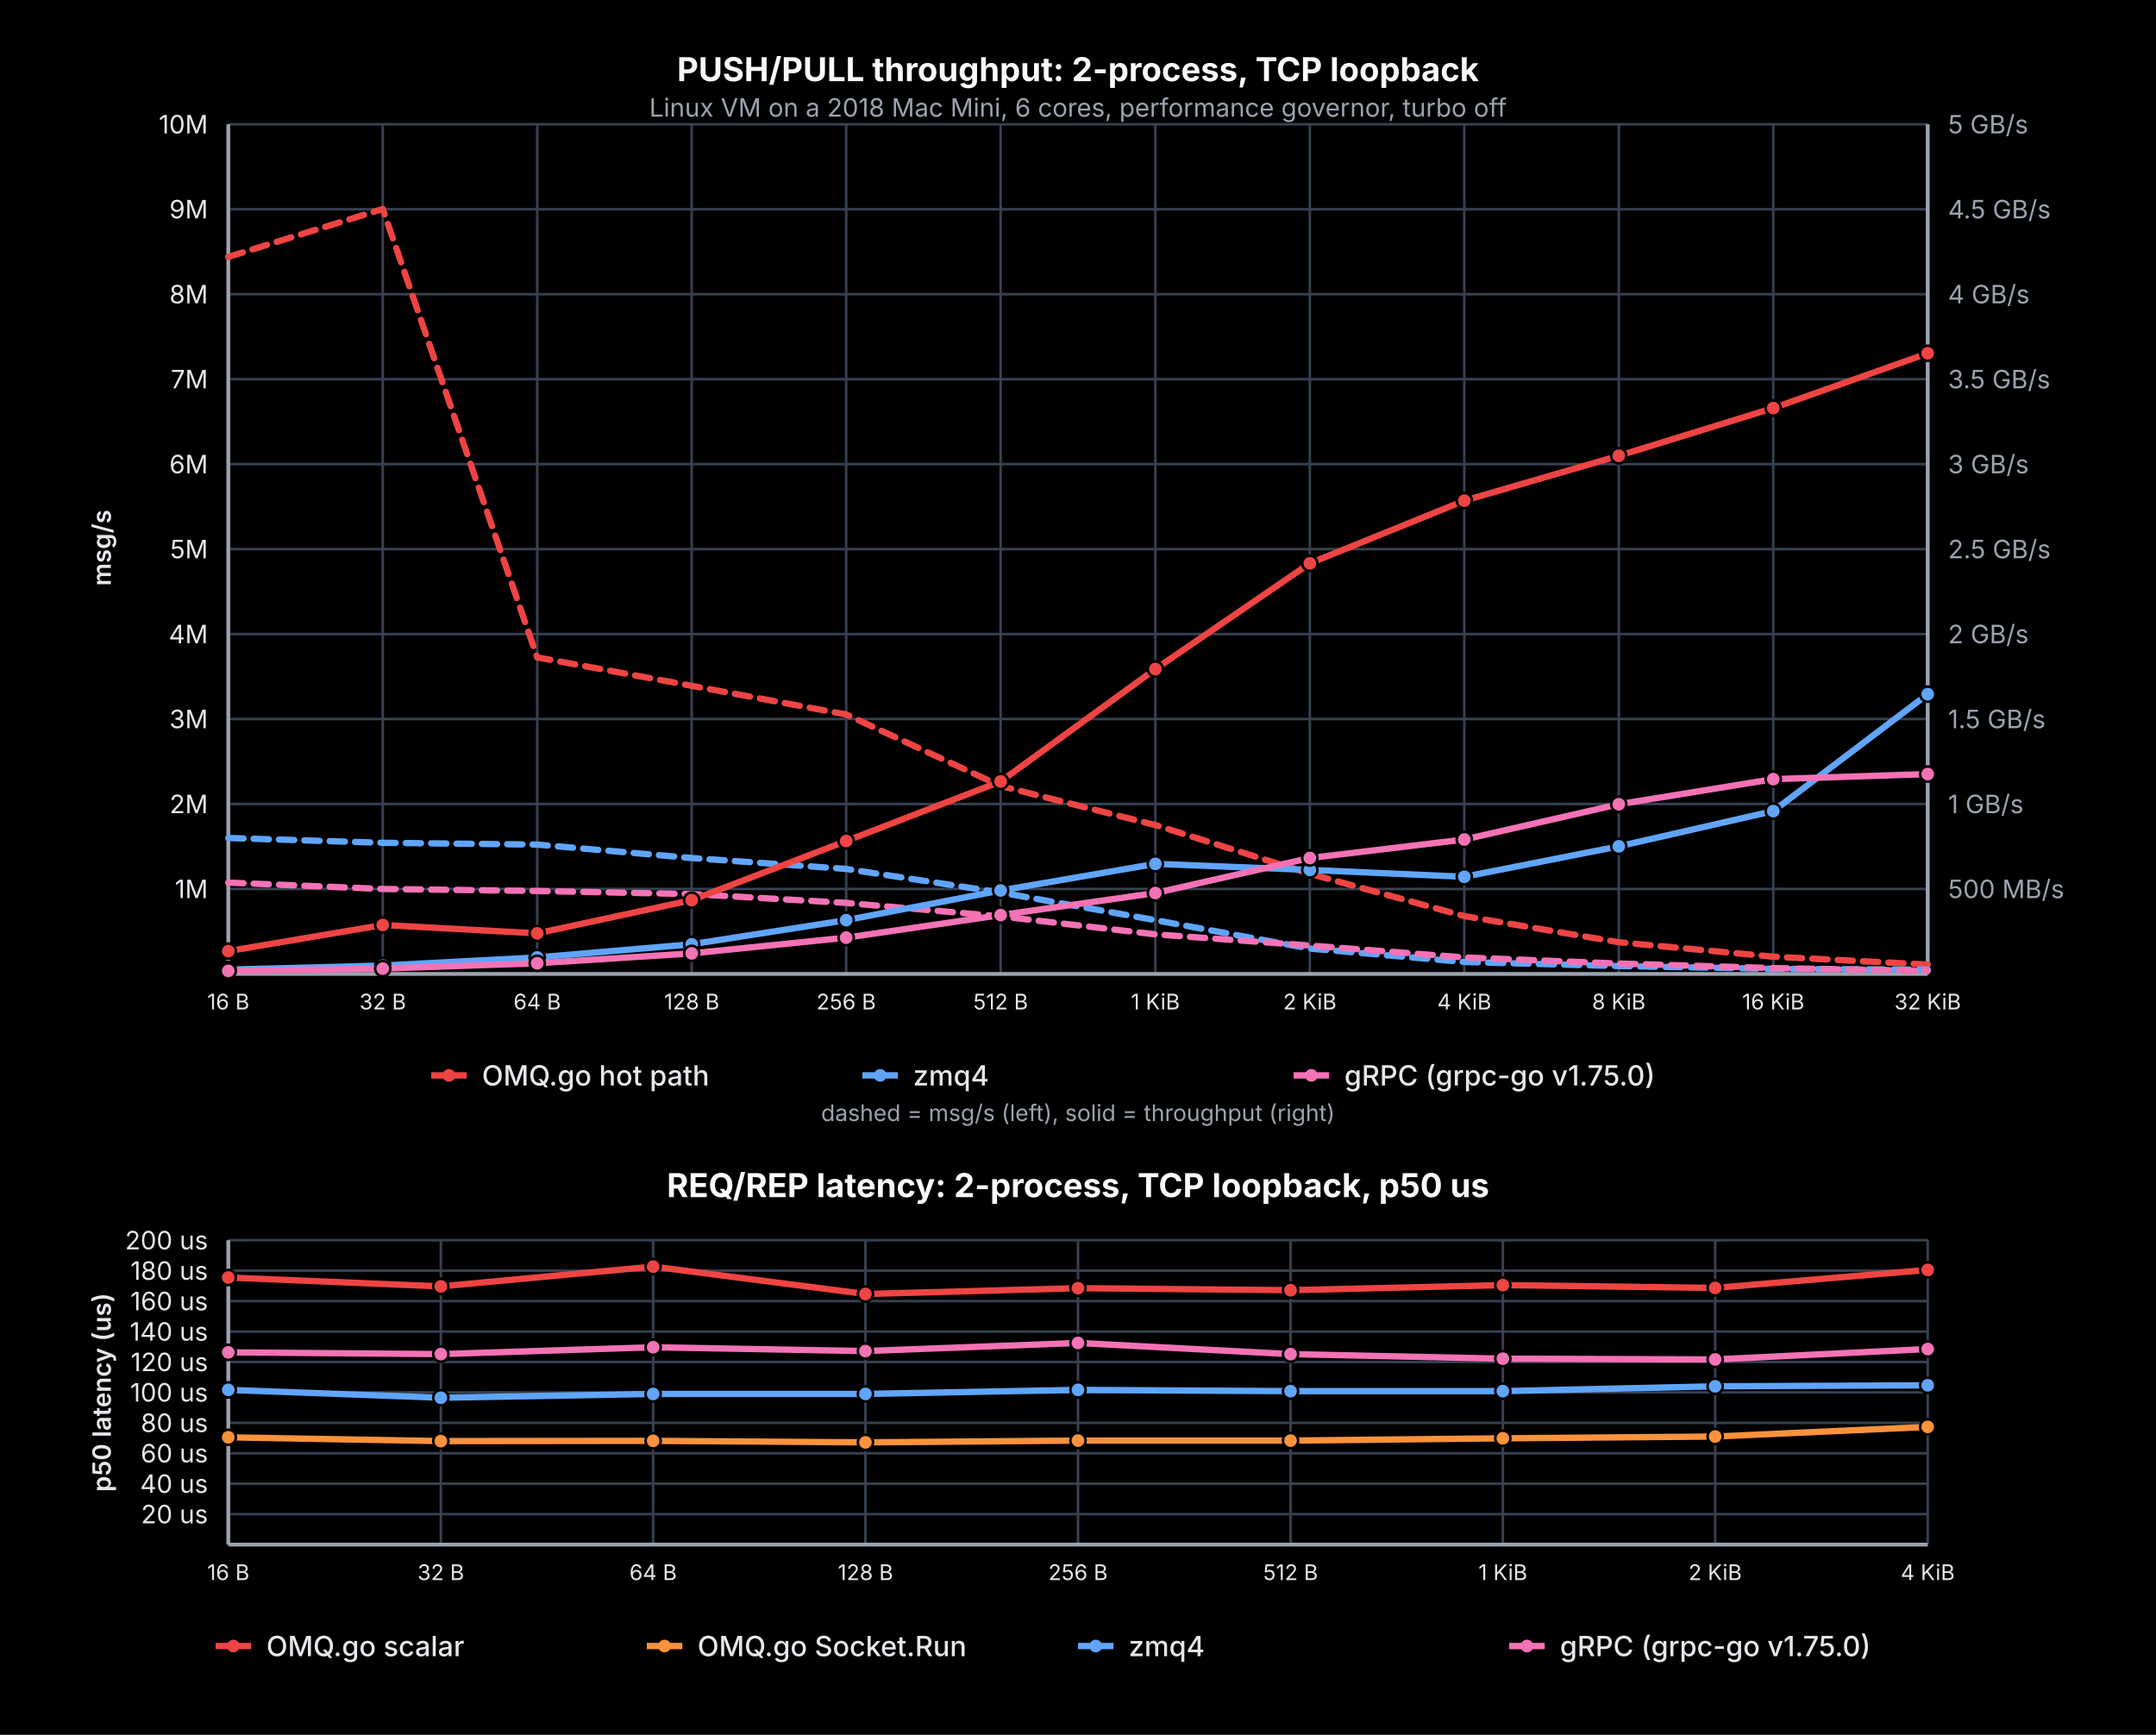
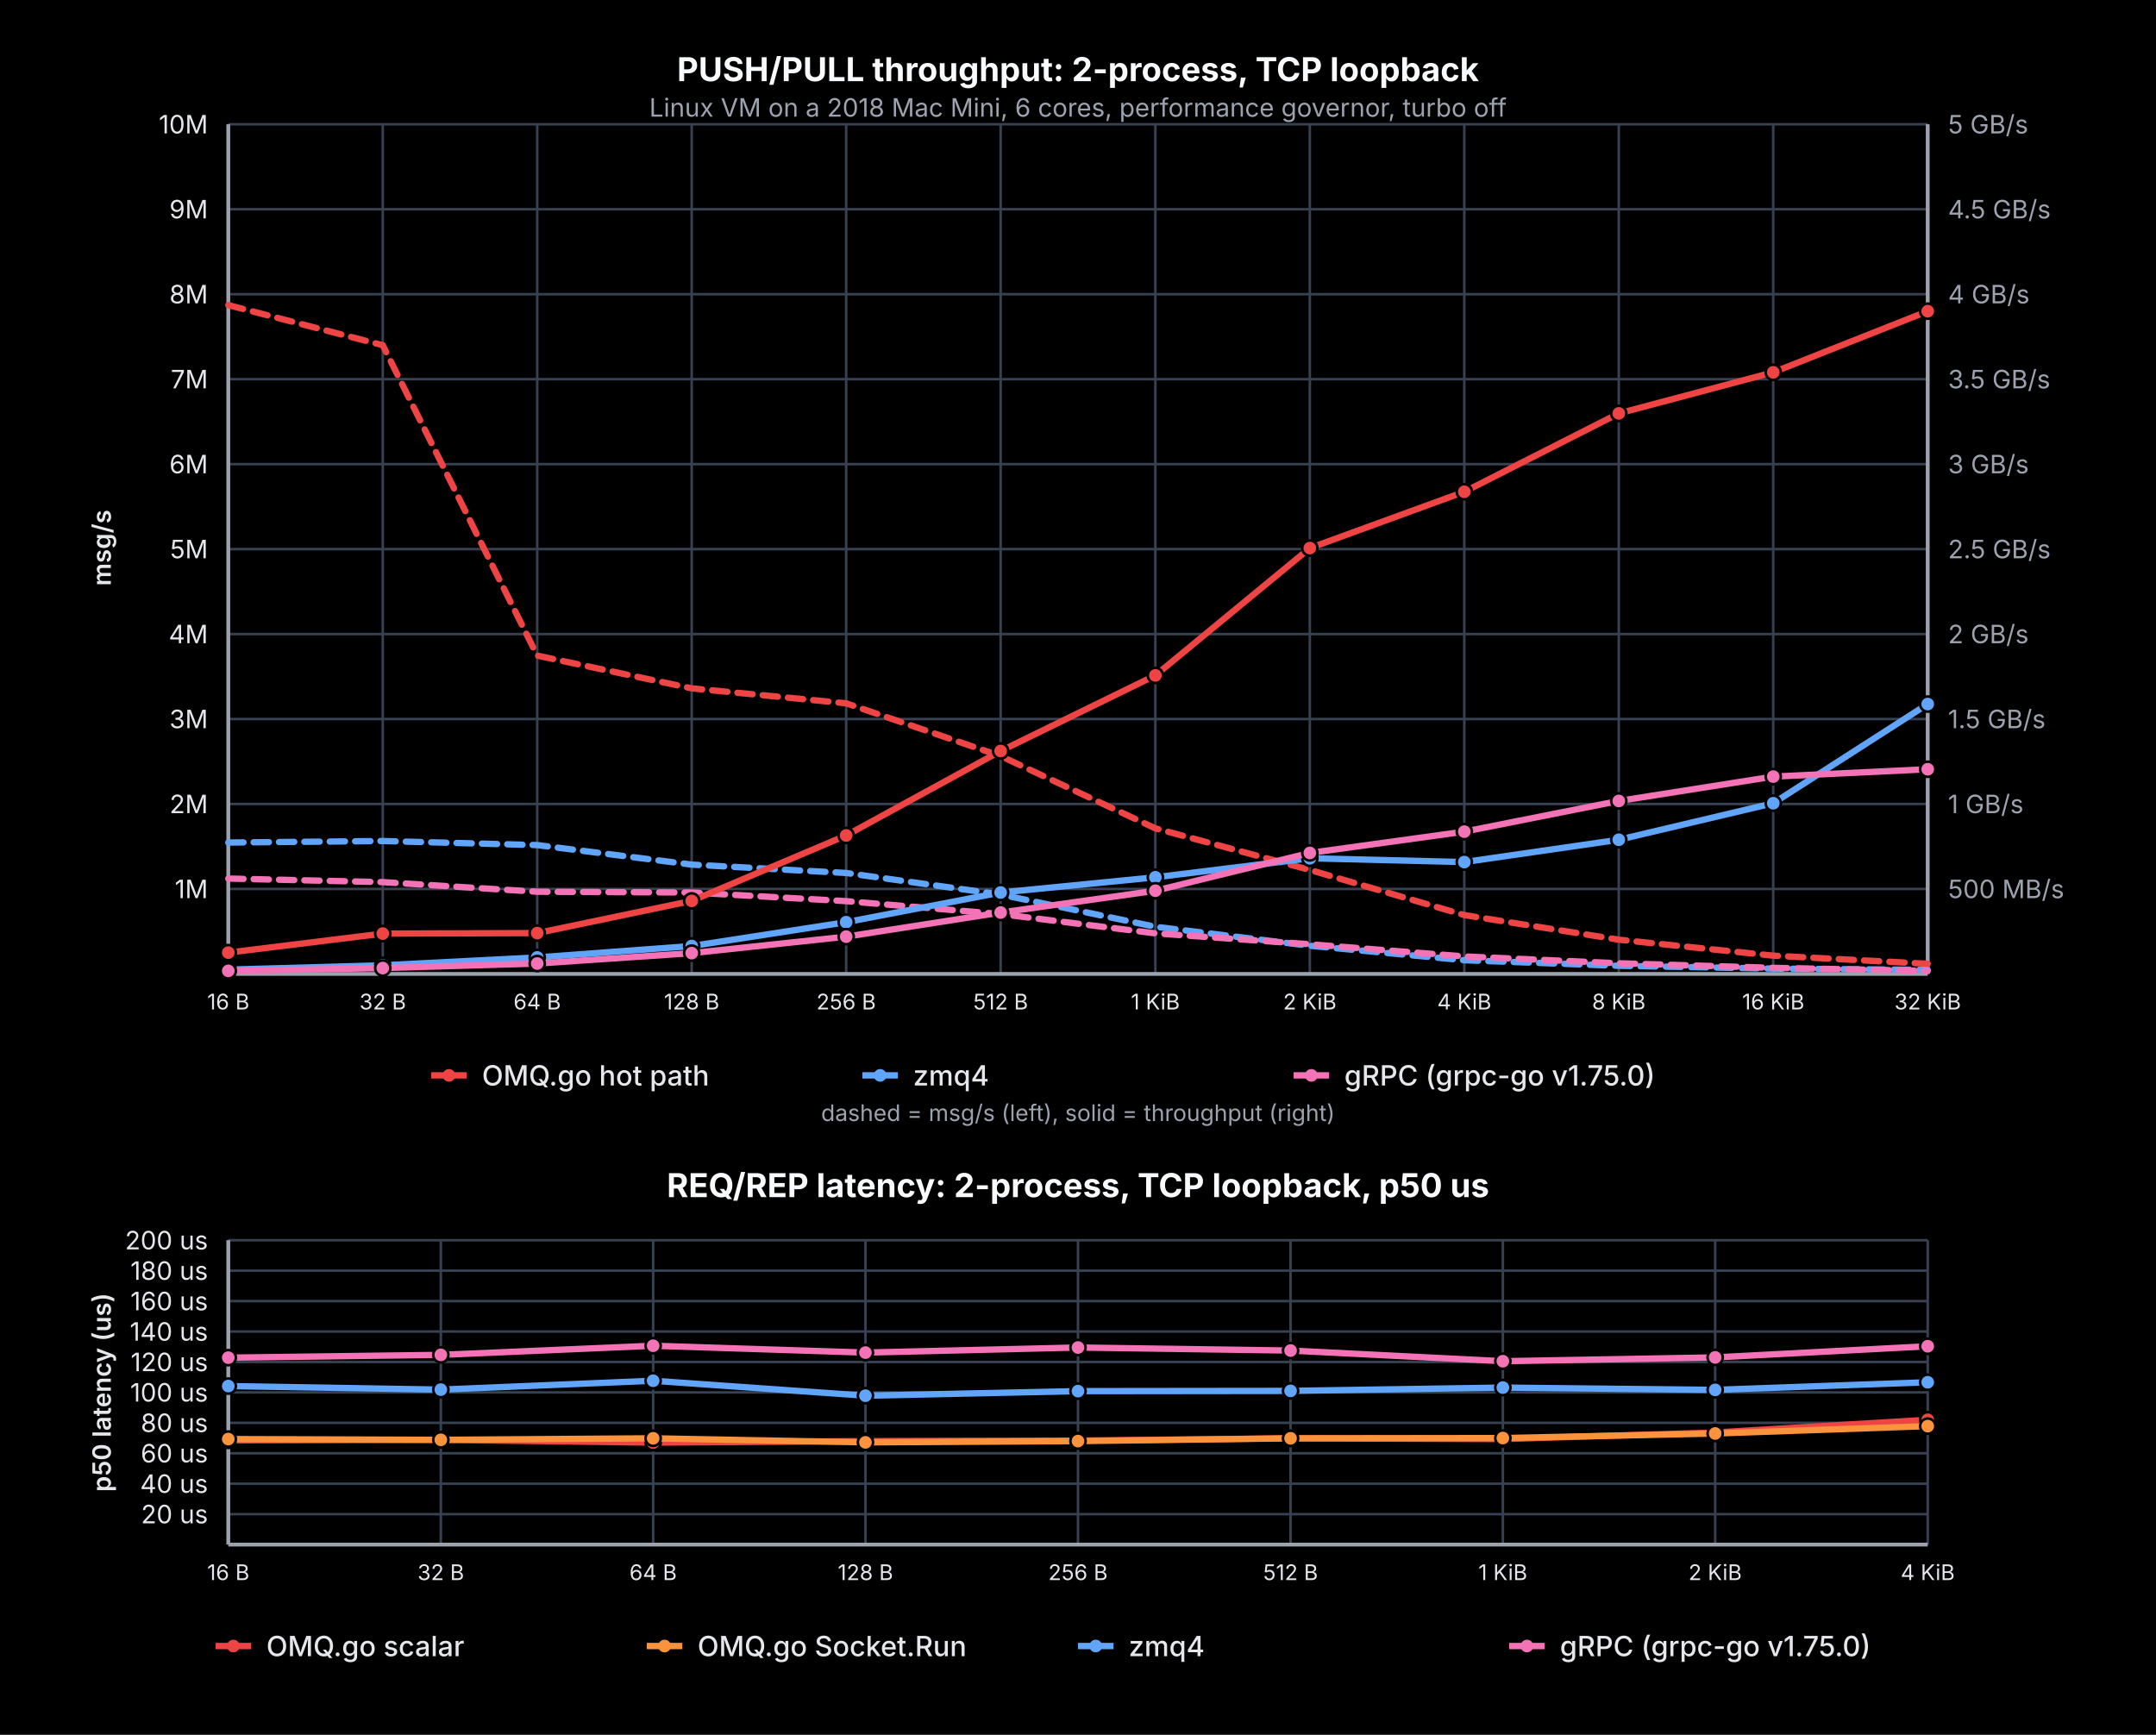
<svg xmlns="http://www.w3.org/2000/svg" viewBox="0 0 850 684" font-family="system-ui, -apple-system, sans-serif">
  <rect width="850" height="684" fill="#000000" />
  <text x="425.0" y="32" text-anchor="middle" fill="#f9fafb" font-size="13" font-weight="700">PUSH/PULL throughput: 2-process, TCP loopback</text>
  <text x="425.0" y="46" text-anchor="middle" fill="#9ca3af" font-size="10">Linux VM on a 2018 Mac Mini, 6 cores, performance governor, turbo off</text>
  <line x1="90" y1="350.5" x2="760" y2="350.5" stroke="#374151" stroke-width="1" />
  <text x="82" y="350.5" text-anchor="end" dominant-baseline="middle" fill="#e5e7eb" font-size="10">1M</text>
  <text x="768" y="350.5" text-anchor="start" dominant-baseline="middle" fill="#9ca3af" font-size="10">500 MB/s</text>
  <line x1="90" y1="317.0" x2="760" y2="317.0" stroke="#374151" stroke-width="1" />
  <text x="82" y="317.0" text-anchor="end" dominant-baseline="middle" fill="#e5e7eb" font-size="10">2M</text>
  <text x="768" y="317.0" text-anchor="start" dominant-baseline="middle" fill="#9ca3af" font-size="10">1 GB/s</text>
  <line x1="90" y1="283.5" x2="760" y2="283.5" stroke="#374151" stroke-width="1" />
  <text x="82" y="283.5" text-anchor="end" dominant-baseline="middle" fill="#e5e7eb" font-size="10">3M</text>
  <text x="768" y="283.5" text-anchor="start" dominant-baseline="middle" fill="#9ca3af" font-size="10">1.5 GB/s</text>
  <line x1="90" y1="250.0" x2="760" y2="250.0" stroke="#374151" stroke-width="1" />
  <text x="82" y="250.0" text-anchor="end" dominant-baseline="middle" fill="#e5e7eb" font-size="10">4M</text>
  <text x="768" y="250.0" text-anchor="start" dominant-baseline="middle" fill="#9ca3af" font-size="10">2 GB/s</text>
  <line x1="90" y1="216.5" x2="760" y2="216.5" stroke="#374151" stroke-width="1" />
  <text x="82" y="216.5" text-anchor="end" dominant-baseline="middle" fill="#e5e7eb" font-size="10">5M</text>
  <text x="768" y="216.5" text-anchor="start" dominant-baseline="middle" fill="#9ca3af" font-size="10">2.5 GB/s</text>
  <line x1="90" y1="183.0" x2="760" y2="183.0" stroke="#374151" stroke-width="1" />
  <text x="82" y="183.0" text-anchor="end" dominant-baseline="middle" fill="#e5e7eb" font-size="10">6M</text>
  <text x="768" y="183.0" text-anchor="start" dominant-baseline="middle" fill="#9ca3af" font-size="10">3 GB/s</text>
  <line x1="90" y1="149.5" x2="760" y2="149.5" stroke="#374151" stroke-width="1" />
  <text x="82" y="149.5" text-anchor="end" dominant-baseline="middle" fill="#e5e7eb" font-size="10">7M</text>
  <text x="768" y="149.5" text-anchor="start" dominant-baseline="middle" fill="#9ca3af" font-size="10">3.5 GB/s</text>
  <line x1="90" y1="116.0" x2="760" y2="116.0" stroke="#374151" stroke-width="1" />
  <text x="82" y="116.0" text-anchor="end" dominant-baseline="middle" fill="#e5e7eb" font-size="10">8M</text>
  <text x="768" y="116.0" text-anchor="start" dominant-baseline="middle" fill="#9ca3af" font-size="10">4 GB/s</text>
  <line x1="90" y1="82.5" x2="760" y2="82.5" stroke="#374151" stroke-width="1" />
  <text x="82" y="82.5" text-anchor="end" dominant-baseline="middle" fill="#e5e7eb" font-size="10">9M</text>
  <text x="768" y="82.5" text-anchor="start" dominant-baseline="middle" fill="#9ca3af" font-size="10">4.5 GB/s</text>
  <line x1="90" y1="49.0" x2="760" y2="49.0" stroke="#374151" stroke-width="1" />
  <text x="82" y="49.0" text-anchor="end" dominant-baseline="middle" fill="#e5e7eb" font-size="10">10M</text>
  <text x="768" y="49.0" text-anchor="start" dominant-baseline="middle" fill="#9ca3af" font-size="10">5 GB/s</text>
  <line x1="90.0" y1="49" x2="90.0" y2="384" stroke="#374151" stroke-width="1" />
  <line x1="150.9" y1="49" x2="150.9" y2="384" stroke="#374151" stroke-width="1" />
  <line x1="211.8" y1="49" x2="211.8" y2="384" stroke="#374151" stroke-width="1" />
  <line x1="272.7" y1="49" x2="272.7" y2="384" stroke="#374151" stroke-width="1" />
  <line x1="333.6" y1="49" x2="333.6" y2="384" stroke="#374151" stroke-width="1" />
  <line x1="394.5" y1="49" x2="394.5" y2="384" stroke="#374151" stroke-width="1" />
  <line x1="455.5" y1="49" x2="455.5" y2="384" stroke="#374151" stroke-width="1" />
  <line x1="516.4" y1="49" x2="516.4" y2="384" stroke="#374151" stroke-width="1" />
  <line x1="577.3" y1="49" x2="577.3" y2="384" stroke="#374151" stroke-width="1" />
  <line x1="638.2" y1="49" x2="638.2" y2="384" stroke="#374151" stroke-width="1" />
  <line x1="699.1" y1="49" x2="699.1" y2="384" stroke="#374151" stroke-width="1" />
  <line x1="760.0" y1="49" x2="760.0" y2="384" stroke="#374151" stroke-width="1" />
  <line x1="90" y1="49" x2="90" y2="384" stroke="#9ca3af" stroke-width="1.5" />
  <line x1="760" y1="49" x2="760" y2="384" stroke="#9ca3af" stroke-width="1.5" />
  <line x1="90" y1="384" x2="760" y2="384" stroke="#9ca3af" stroke-width="1.5" />
  <text x="40" y="216" text-anchor="middle" dominant-baseline="middle" fill="#e5e7eb" font-size="10" font-weight="600" transform="rotate(-90,40,216)">msg/s</text>
-   <polyline points="90.0,101.3 150.9,82.4 211.8,259.2 272.7,270.4 333.6,281.7 394.5,309.9 455.5,325.3 516.4,344.5 577.3,361.2 638.2,371.5 699.1,377.2 760.0,380.3" fill="none" stroke="#ef4444" stroke-width="2.5" stroke-linecap="round" stroke-linejoin="round" stroke-dasharray="6,4" />
-   <polyline points="90.0,330.4 150.9,332.3 211.8,333.0 272.7,338.3 333.6,342.6 394.5,351.9 455.5,362.8 516.4,374.0 577.3,379.3 638.2,380.9 699.1,382.0 760.0,382.3" fill="none" stroke="#60a5fa" stroke-width="2.5" stroke-linecap="round" stroke-linejoin="round" stroke-dasharray="6,4" />
-   <polyline points="90.0,348.0 150.9,350.5 211.8,351.3 272.7,352.5 333.6,356.0 394.5,361.3 455.5,368.4 516.4,372.8 577.3,377.5 638.2,379.9 699.1,381.7 760.0,382.8" fill="none" stroke="#f472b6" stroke-width="2.5" stroke-linecap="round" stroke-linejoin="round" stroke-dasharray="6,4" />
-   <polyline points="90.0,375.0 150.9,364.7 211.8,368.0 272.7,354.9 333.6,331.6 394.5,308.1 455.5,263.8 516.4,222.1 577.3,197.4 638.2,179.7 699.1,160.9 760.0,139.3" fill="none" stroke="#ef4444" stroke-width="2.5" stroke-linecap="round" stroke-linejoin="round" />
-   <circle cx="90.0" cy="375.0" r="3" fill="#ef4444" stroke="#000000" stroke-width="1" />
-   <circle cx="150.9" cy="364.7" r="3" fill="#ef4444" stroke="#000000" stroke-width="1" />
-   <circle cx="211.8" cy="368.0" r="3" fill="#ef4444" stroke="#000000" stroke-width="1" />
-   <circle cx="272.7" cy="354.9" r="3" fill="#ef4444" stroke="#000000" stroke-width="1" />
-   <circle cx="333.6" cy="331.6" r="3" fill="#ef4444" stroke="#000000" stroke-width="1" />
-   <circle cx="394.5" cy="308.1" r="3" fill="#ef4444" stroke="#000000" stroke-width="1" />
-   <circle cx="455.5" cy="263.8" r="3" fill="#ef4444" stroke="#000000" stroke-width="1" />
-   <circle cx="516.4" cy="222.1" r="3" fill="#ef4444" stroke="#000000" stroke-width="1" />
-   <circle cx="577.3" cy="197.4" r="3" fill="#ef4444" stroke="#000000" stroke-width="1" />
-   <circle cx="638.2" cy="179.7" r="3" fill="#ef4444" stroke="#000000" stroke-width="1" />
-   <circle cx="699.1" cy="160.9" r="3" fill="#ef4444" stroke="#000000" stroke-width="1" />
-   <circle cx="760.0" cy="139.3" r="3" fill="#ef4444" stroke="#000000" stroke-width="1" />
-   <polyline points="90.0,382.3 150.9,380.7 211.8,377.5 272.7,372.3 333.6,362.8 394.5,351.1 455.5,340.6 516.4,343.0 577.3,345.7 638.2,333.7 699.1,319.8 760.0,273.7" fill="none" stroke="#60a5fa" stroke-width="2.5" stroke-linecap="round" stroke-linejoin="round" />
+   <polyline points="90.0,120.3 150.9,136.1 211.8,258.5 272.7,271.4 333.6,277.3 394.5,298.1 455.5,326.6 516.4,343.0 577.3,360.8 638.2,370.5 699.1,376.8 760.0,380.0" fill="none" stroke="#ef4444" stroke-width="2.5" stroke-linecap="round" stroke-linejoin="round" stroke-dasharray="6,4" />
+   <polyline points="90.0,332.2 150.9,331.6 211.8,333.2 272.7,340.9 333.6,344.2 394.5,352.7 455.5,365.4 516.4,372.9 577.3,378.6 638.2,380.8 699.1,381.9 760.0,382.4" fill="none" stroke="#60a5fa" stroke-width="2.5" stroke-linecap="round" stroke-linejoin="round" stroke-dasharray="6,4" />
+   <polyline points="90.0,346.4 150.9,347.8 211.8,351.6 272.7,351.9 333.6,355.3 394.5,360.4 455.5,368.0 516.4,372.3 577.3,377.1 638.2,379.8 699.1,381.6 760.0,382.8" fill="none" stroke="#f472b6" stroke-width="2.5" stroke-linecap="round" stroke-linejoin="round" stroke-dasharray="6,4" />
+   <polyline points="90.0,375.6 150.9,368.1 211.8,367.9 272.7,355.2 333.6,329.4 394.5,296.1 455.5,266.3 516.4,216.1 577.3,193.9 638.2,163.0 699.1,146.8 760.0,122.7" fill="none" stroke="#ef4444" stroke-width="2.5" stroke-linecap="round" stroke-linejoin="round" />
+   <circle cx="90.0" cy="375.6" r="3" fill="#ef4444" stroke="#000000" stroke-width="1" />
+   <circle cx="150.9" cy="368.1" r="3" fill="#ef4444" stroke="#000000" stroke-width="1" />
+   <circle cx="211.8" cy="367.9" r="3" fill="#ef4444" stroke="#000000" stroke-width="1" />
+   <circle cx="272.7" cy="355.2" r="3" fill="#ef4444" stroke="#000000" stroke-width="1" />
+   <circle cx="333.6" cy="329.4" r="3" fill="#ef4444" stroke="#000000" stroke-width="1" />
+   <circle cx="394.5" cy="296.1" r="3" fill="#ef4444" stroke="#000000" stroke-width="1" />
+   <circle cx="455.5" cy="266.3" r="3" fill="#ef4444" stroke="#000000" stroke-width="1" />
+   <circle cx="516.4" cy="216.1" r="3" fill="#ef4444" stroke="#000000" stroke-width="1" />
+   <circle cx="577.3" cy="193.9" r="3" fill="#ef4444" stroke="#000000" stroke-width="1" />
+   <circle cx="638.2" cy="163.0" r="3" fill="#ef4444" stroke="#000000" stroke-width="1" />
+   <circle cx="699.1" cy="146.8" r="3" fill="#ef4444" stroke="#000000" stroke-width="1" />
+   <circle cx="760.0" cy="122.7" r="3" fill="#ef4444" stroke="#000000" stroke-width="1" />
+   <polyline points="90.0,382.3 150.9,380.6 211.8,377.5 272.7,373.0 333.6,363.6 394.5,351.9 455.5,345.9 516.4,338.4 577.3,339.9 638.2,331.1 699.1,316.7 760.0,277.6" fill="none" stroke="#60a5fa" stroke-width="2.5" stroke-linecap="round" stroke-linejoin="round" />
  <circle cx="90.0" cy="382.3" r="3" fill="#60a5fa" stroke="#000000" stroke-width="1" />
-   <circle cx="150.9" cy="380.7" r="3" fill="#60a5fa" stroke="#000000" stroke-width="1" />
+   <circle cx="150.9" cy="380.6" r="3" fill="#60a5fa" stroke="#000000" stroke-width="1" />
  <circle cx="211.8" cy="377.5" r="3" fill="#60a5fa" stroke="#000000" stroke-width="1" />
-   <circle cx="272.7" cy="372.3" r="3" fill="#60a5fa" stroke="#000000" stroke-width="1" />
-   <circle cx="333.6" cy="362.8" r="3" fill="#60a5fa" stroke="#000000" stroke-width="1" />
-   <circle cx="394.5" cy="351.1" r="3" fill="#60a5fa" stroke="#000000" stroke-width="1" />
-   <circle cx="455.5" cy="340.6" r="3" fill="#60a5fa" stroke="#000000" stroke-width="1" />
-   <circle cx="516.4" cy="343.0" r="3" fill="#60a5fa" stroke="#000000" stroke-width="1" />
-   <circle cx="577.3" cy="345.7" r="3" fill="#60a5fa" stroke="#000000" stroke-width="1" />
-   <circle cx="638.2" cy="333.7" r="3" fill="#60a5fa" stroke="#000000" stroke-width="1" />
-   <circle cx="699.1" cy="319.8" r="3" fill="#60a5fa" stroke="#000000" stroke-width="1" />
-   <circle cx="760.0" cy="273.7" r="3" fill="#60a5fa" stroke="#000000" stroke-width="1" />
-   <polyline points="90.0,382.8 150.9,381.9 211.8,379.8 272.7,375.9 333.6,369.7 394.5,360.8 455.5,352.1 516.4,338.3 577.3,331.0 638.2,317.1 699.1,307.2 760.0,305.2" fill="none" stroke="#f472b6" stroke-width="2.5" stroke-linecap="round" stroke-linejoin="round" />
+   <circle cx="272.7" cy="373.0" r="3" fill="#60a5fa" stroke="#000000" stroke-width="1" />
+   <circle cx="333.6" cy="363.6" r="3" fill="#60a5fa" stroke="#000000" stroke-width="1" />
+   <circle cx="394.5" cy="351.9" r="3" fill="#60a5fa" stroke="#000000" stroke-width="1" />
+   <circle cx="455.5" cy="345.9" r="3" fill="#60a5fa" stroke="#000000" stroke-width="1" />
+   <circle cx="516.4" cy="338.4" r="3" fill="#60a5fa" stroke="#000000" stroke-width="1" />
+   <circle cx="577.3" cy="339.9" r="3" fill="#60a5fa" stroke="#000000" stroke-width="1" />
+   <circle cx="638.2" cy="331.1" r="3" fill="#60a5fa" stroke="#000000" stroke-width="1" />
+   <circle cx="699.1" cy="316.7" r="3" fill="#60a5fa" stroke="#000000" stroke-width="1" />
+   <circle cx="760.0" cy="277.6" r="3" fill="#60a5fa" stroke="#000000" stroke-width="1" />
+   <polyline points="90.0,382.8 150.9,381.7 211.8,379.9 272.7,375.8 333.6,369.3 394.5,359.8 455.5,351.2 516.4,336.3 577.3,327.9 638.2,315.8 699.1,306.2 760.0,303.3" fill="none" stroke="#f472b6" stroke-width="2.5" stroke-linecap="round" stroke-linejoin="round" />
  <circle cx="90.0" cy="382.8" r="3" fill="#f472b6" stroke="#000000" stroke-width="1" />
-   <circle cx="150.9" cy="381.9" r="3" fill="#f472b6" stroke="#000000" stroke-width="1" />
-   <circle cx="211.8" cy="379.8" r="3" fill="#f472b6" stroke="#000000" stroke-width="1" />
-   <circle cx="272.7" cy="375.9" r="3" fill="#f472b6" stroke="#000000" stroke-width="1" />
-   <circle cx="333.6" cy="369.7" r="3" fill="#f472b6" stroke="#000000" stroke-width="1" />
-   <circle cx="394.5" cy="360.8" r="3" fill="#f472b6" stroke="#000000" stroke-width="1" />
-   <circle cx="455.5" cy="352.1" r="3" fill="#f472b6" stroke="#000000" stroke-width="1" />
-   <circle cx="516.4" cy="338.3" r="3" fill="#f472b6" stroke="#000000" stroke-width="1" />
-   <circle cx="577.3" cy="331.0" r="3" fill="#f472b6" stroke="#000000" stroke-width="1" />
-   <circle cx="638.2" cy="317.1" r="3" fill="#f472b6" stroke="#000000" stroke-width="1" />
-   <circle cx="699.1" cy="307.2" r="3" fill="#f472b6" stroke="#000000" stroke-width="1" />
-   <circle cx="760.0" cy="305.2" r="3" fill="#f472b6" stroke="#000000" stroke-width="1" />
+   <circle cx="150.9" cy="381.7" r="3" fill="#f472b6" stroke="#000000" stroke-width="1" />
+   <circle cx="211.8" cy="379.9" r="3" fill="#f472b6" stroke="#000000" stroke-width="1" />
+   <circle cx="272.7" cy="375.8" r="3" fill="#f472b6" stroke="#000000" stroke-width="1" />
+   <circle cx="333.6" cy="369.3" r="3" fill="#f472b6" stroke="#000000" stroke-width="1" />
+   <circle cx="394.5" cy="359.8" r="3" fill="#f472b6" stroke="#000000" stroke-width="1" />
+   <circle cx="455.5" cy="351.2" r="3" fill="#f472b6" stroke="#000000" stroke-width="1" />
+   <circle cx="516.4" cy="336.3" r="3" fill="#f472b6" stroke="#000000" stroke-width="1" />
+   <circle cx="577.3" cy="327.9" r="3" fill="#f472b6" stroke="#000000" stroke-width="1" />
+   <circle cx="638.2" cy="315.8" r="3" fill="#f472b6" stroke="#000000" stroke-width="1" />
+   <circle cx="699.1" cy="306.2" r="3" fill="#f472b6" stroke="#000000" stroke-width="1" />
+   <circle cx="760.0" cy="303.3" r="3" fill="#f472b6" stroke="#000000" stroke-width="1" />
  <text x="90.0" y="398" text-anchor="middle" fill="#e5e7eb" font-size="8.5">16 B</text>
  <text x="150.9" y="398" text-anchor="middle" fill="#e5e7eb" font-size="8.5">32 B</text>
  <text x="211.8" y="398" text-anchor="middle" fill="#e5e7eb" font-size="8.5">64 B</text>
  <text x="272.7" y="398" text-anchor="middle" fill="#e5e7eb" font-size="8.5">128 B</text>
  <text x="333.6" y="398" text-anchor="middle" fill="#e5e7eb" font-size="8.5">256 B</text>
  <text x="394.5" y="398" text-anchor="middle" fill="#e5e7eb" font-size="8.5">512 B</text>
  <text x="455.5" y="398" text-anchor="middle" fill="#e5e7eb" font-size="8.5">1 KiB</text>
  <text x="516.4" y="398" text-anchor="middle" fill="#e5e7eb" font-size="8.5">2 KiB</text>
  <text x="577.3" y="398" text-anchor="middle" fill="#e5e7eb" font-size="8.5">4 KiB</text>
  <text x="638.2" y="398" text-anchor="middle" fill="#e5e7eb" font-size="8.5">8 KiB</text>
  <text x="699.1" y="398" text-anchor="middle" fill="#e5e7eb" font-size="8.5">16 KiB</text>
  <text x="760.0" y="398" text-anchor="middle" fill="#e5e7eb" font-size="8.5">32 KiB</text>
  <line x1="170" y1="424" x2="184" y2="424" stroke="#ef4444" stroke-width="2.5" />
  <circle cx="177" cy="424" r="2.5" fill="#ef4444" />
  <text x="190" y="428" fill="#e5e7eb" font-size="11" font-weight="500">OMQ.go hot path</text>
  <line x1="340" y1="424" x2="354" y2="424" stroke="#60a5fa" stroke-width="2.5" />
  <circle cx="347" cy="424" r="2.5" fill="#60a5fa" />
  <text x="360" y="428" fill="#e5e7eb" font-size="11" font-weight="500">zmq4</text>
  <line x1="510" y1="424" x2="524" y2="424" stroke="#f472b6" stroke-width="2.5" />
  <circle cx="517" cy="424" r="2.5" fill="#f472b6" />
  <text x="530" y="428" fill="#e5e7eb" font-size="11" font-weight="500">gRPC (grpc-go v1.75.0)</text>
  <text x="425.0" y="442" text-anchor="middle" fill="#9ca3af" font-size="9">dashed = msg/s (left), solid = throughput (right)</text>
  <text x="425.0" y="472" text-anchor="middle" fill="#f9fafb" font-size="13" font-weight="700">REQ/REP latency: 2-process, TCP loopback, p50 us</text>
  <line x1="90" y1="597.0" x2="760" y2="597.0" stroke="#374151" stroke-width="1" />
  <text x="82" y="597.0" text-anchor="end" dominant-baseline="middle" fill="#e5e7eb" font-size="10">20 us</text>
  <line x1="90" y1="585.0" x2="760" y2="585.0" stroke="#374151" stroke-width="1" />
  <text x="82" y="585.0" text-anchor="end" dominant-baseline="middle" fill="#e5e7eb" font-size="10">40 us</text>
  <line x1="90" y1="573.0" x2="760" y2="573.0" stroke="#374151" stroke-width="1" />
  <text x="82" y="573.0" text-anchor="end" dominant-baseline="middle" fill="#e5e7eb" font-size="10">60 us</text>
  <line x1="90" y1="561.0" x2="760" y2="561.0" stroke="#374151" stroke-width="1" />
  <text x="82" y="561.0" text-anchor="end" dominant-baseline="middle" fill="#e5e7eb" font-size="10">80 us</text>
  <line x1="90" y1="549.0" x2="760" y2="549.0" stroke="#374151" stroke-width="1" />
  <text x="82" y="549.0" text-anchor="end" dominant-baseline="middle" fill="#e5e7eb" font-size="10">100 us</text>
  <line x1="90" y1="537.0" x2="760" y2="537.0" stroke="#374151" stroke-width="1" />
  <text x="82" y="537.0" text-anchor="end" dominant-baseline="middle" fill="#e5e7eb" font-size="10">120 us</text>
  <line x1="90" y1="525.0" x2="760" y2="525.0" stroke="#374151" stroke-width="1" />
  <text x="82" y="525.0" text-anchor="end" dominant-baseline="middle" fill="#e5e7eb" font-size="10">140 us</text>
  <line x1="90" y1="513.0" x2="760" y2="513.0" stroke="#374151" stroke-width="1" />
  <text x="82" y="513.0" text-anchor="end" dominant-baseline="middle" fill="#e5e7eb" font-size="10">160 us</text>
  <line x1="90" y1="501.0" x2="760" y2="501.0" stroke="#374151" stroke-width="1" />
  <text x="82" y="501.0" text-anchor="end" dominant-baseline="middle" fill="#e5e7eb" font-size="10">180 us</text>
  <line x1="90" y1="489.0" x2="760" y2="489.0" stroke="#374151" stroke-width="1" />
  <text x="82" y="489.0" text-anchor="end" dominant-baseline="middle" fill="#e5e7eb" font-size="10">200 us</text>
  <line x1="90.0" y1="489" x2="90.0" y2="609" stroke="#374151" stroke-width="1" />
  <line x1="173.8" y1="489" x2="173.8" y2="609" stroke="#374151" stroke-width="1" />
  <line x1="257.5" y1="489" x2="257.5" y2="609" stroke="#374151" stroke-width="1" />
  <line x1="341.2" y1="489" x2="341.2" y2="609" stroke="#374151" stroke-width="1" />
  <line x1="425.0" y1="489" x2="425.0" y2="609" stroke="#374151" stroke-width="1" />
  <line x1="508.8" y1="489" x2="508.8" y2="609" stroke="#374151" stroke-width="1" />
  <line x1="592.5" y1="489" x2="592.5" y2="609" stroke="#374151" stroke-width="1" />
  <line x1="676.2" y1="489" x2="676.2" y2="609" stroke="#374151" stroke-width="1" />
  <line x1="760.0" y1="489" x2="760.0" y2="609" stroke="#374151" stroke-width="1" />
  <line x1="90" y1="489" x2="90" y2="609" stroke="#9ca3af" stroke-width="1.5" />
  <line x1="90" y1="609" x2="760" y2="609" stroke="#9ca3af" stroke-width="1.5" />
  <text x="40" y="549" text-anchor="middle" dominant-baseline="middle" fill="#e5e7eb" font-size="10" font-weight="600" transform="rotate(-90,40,549)">p50 latency (us)</text>
-   <polyline points="90.0,503.7 173.8,507.2 257.5,499.4 341.2,510.2 425.0,507.9 508.8,508.7 592.5,506.7 676.2,507.8 760.0,500.7" fill="none" stroke="#ef4444" stroke-width="2.5" stroke-linecap="round" stroke-linejoin="round" />
-   <circle cx="90.0" cy="503.7" r="3" fill="#ef4444" stroke="#000000" stroke-width="1" />
-   <circle cx="173.8" cy="507.2" r="3" fill="#ef4444" stroke="#000000" stroke-width="1" />
-   <circle cx="257.5" cy="499.4" r="3" fill="#ef4444" stroke="#000000" stroke-width="1" />
-   <circle cx="341.2" cy="510.2" r="3" fill="#ef4444" stroke="#000000" stroke-width="1" />
-   <circle cx="425.0" cy="507.9" r="3" fill="#ef4444" stroke="#000000" stroke-width="1" />
-   <circle cx="508.8" cy="508.7" r="3" fill="#ef4444" stroke="#000000" stroke-width="1" />
-   <circle cx="592.5" cy="506.7" r="3" fill="#ef4444" stroke="#000000" stroke-width="1" />
-   <circle cx="676.2" cy="507.8" r="3" fill="#ef4444" stroke="#000000" stroke-width="1" />
-   <circle cx="760.0" cy="500.7" r="3" fill="#ef4444" stroke="#000000" stroke-width="1" />
-   <polyline points="90.0,566.7 173.8,568.2 257.5,568.1 341.2,568.7 425.0,568.0 508.8,568.0 592.5,567.1 676.2,566.4 760.0,562.6" fill="none" stroke="#fb923c" stroke-width="2.5" stroke-linecap="round" stroke-linejoin="round" />
-   <circle cx="90.0" cy="566.7" r="3" fill="#fb923c" stroke="#000000" stroke-width="1" />
-   <circle cx="173.8" cy="568.2" r="3" fill="#fb923c" stroke="#000000" stroke-width="1" />
-   <circle cx="257.5" cy="568.1" r="3" fill="#fb923c" stroke="#000000" stroke-width="1" />
+   <polyline points="90.0,567.9 173.8,567.7 257.5,568.8 341.2,568.2 425.0,568.0 508.8,567.1 592.5,567.4 676.2,564.8 760.0,559.8" fill="none" stroke="#ef4444" stroke-width="2.5" stroke-linecap="round" stroke-linejoin="round" />
+   <circle cx="90.0" cy="567.9" r="3" fill="#ef4444" stroke="#000000" stroke-width="1" />
+   <circle cx="173.8" cy="567.7" r="3" fill="#ef4444" stroke="#000000" stroke-width="1" />
+   <circle cx="257.5" cy="568.8" r="3" fill="#ef4444" stroke="#000000" stroke-width="1" />
+   <circle cx="341.2" cy="568.2" r="3" fill="#ef4444" stroke="#000000" stroke-width="1" />
+   <circle cx="425.0" cy="568.0" r="3" fill="#ef4444" stroke="#000000" stroke-width="1" />
+   <circle cx="508.8" cy="567.1" r="3" fill="#ef4444" stroke="#000000" stroke-width="1" />
+   <circle cx="592.5" cy="567.4" r="3" fill="#ef4444" stroke="#000000" stroke-width="1" />
+   <circle cx="676.2" cy="564.8" r="3" fill="#ef4444" stroke="#000000" stroke-width="1" />
+   <circle cx="760.0" cy="559.8" r="3" fill="#ef4444" stroke="#000000" stroke-width="1" />
+   <polyline points="90.0,567.4 173.8,567.7 257.5,567.1 341.2,568.7 425.0,568.2 508.8,567.1 592.5,567.0 676.2,565.2 760.0,562.3" fill="none" stroke="#fb923c" stroke-width="2.5" stroke-linecap="round" stroke-linejoin="round" />
+   <circle cx="90.0" cy="567.4" r="3" fill="#fb923c" stroke="#000000" stroke-width="1" />
+   <circle cx="173.8" cy="567.7" r="3" fill="#fb923c" stroke="#000000" stroke-width="1" />
+   <circle cx="257.5" cy="567.1" r="3" fill="#fb923c" stroke="#000000" stroke-width="1" />
  <circle cx="341.2" cy="568.7" r="3" fill="#fb923c" stroke="#000000" stroke-width="1" />
-   <circle cx="425.0" cy="568.0" r="3" fill="#fb923c" stroke="#000000" stroke-width="1" />
-   <circle cx="508.8" cy="568.0" r="3" fill="#fb923c" stroke="#000000" stroke-width="1" />
-   <circle cx="592.5" cy="567.1" r="3" fill="#fb923c" stroke="#000000" stroke-width="1" />
-   <circle cx="676.2" cy="566.4" r="3" fill="#fb923c" stroke="#000000" stroke-width="1" />
-   <circle cx="760.0" cy="562.6" r="3" fill="#fb923c" stroke="#000000" stroke-width="1" />
-   <polyline points="90.0,548.0 173.8,551.1 257.5,549.6 341.2,549.6 425.0,548.0 508.8,548.5 592.5,548.5 676.2,546.6 760.0,546.2" fill="none" stroke="#60a5fa" stroke-width="2.5" stroke-linecap="round" stroke-linejoin="round" />
-   <circle cx="90.0" cy="548.0" r="3" fill="#60a5fa" stroke="#000000" stroke-width="1" />
-   <circle cx="173.8" cy="551.1" r="3" fill="#60a5fa" stroke="#000000" stroke-width="1" />
-   <circle cx="257.5" cy="549.6" r="3" fill="#60a5fa" stroke="#000000" stroke-width="1" />
-   <circle cx="341.2" cy="549.6" r="3" fill="#60a5fa" stroke="#000000" stroke-width="1" />
-   <circle cx="425.0" cy="548.0" r="3" fill="#60a5fa" stroke="#000000" stroke-width="1" />
-   <circle cx="508.8" cy="548.5" r="3" fill="#60a5fa" stroke="#000000" stroke-width="1" />
-   <circle cx="592.5" cy="548.5" r="3" fill="#60a5fa" stroke="#000000" stroke-width="1" />
-   <circle cx="676.2" cy="546.6" r="3" fill="#60a5fa" stroke="#000000" stroke-width="1" />
-   <circle cx="760.0" cy="546.2" r="3" fill="#60a5fa" stroke="#000000" stroke-width="1" />
-   <polyline points="90.0,533.2 173.8,533.9 257.5,531.2 341.2,532.7 425.0,529.5 508.8,533.9 592.5,535.7 676.2,536.0 760.0,531.9" fill="none" stroke="#f472b6" stroke-width="2.5" stroke-linecap="round" stroke-linejoin="round" />
-   <circle cx="90.0" cy="533.2" r="3" fill="#f472b6" stroke="#000000" stroke-width="1" />
-   <circle cx="173.8" cy="533.9" r="3" fill="#f472b6" stroke="#000000" stroke-width="1" />
-   <circle cx="257.5" cy="531.2" r="3" fill="#f472b6" stroke="#000000" stroke-width="1" />
-   <circle cx="341.2" cy="532.7" r="3" fill="#f472b6" stroke="#000000" stroke-width="1" />
-   <circle cx="425.0" cy="529.5" r="3" fill="#f472b6" stroke="#000000" stroke-width="1" />
-   <circle cx="508.8" cy="533.9" r="3" fill="#f472b6" stroke="#000000" stroke-width="1" />
-   <circle cx="592.5" cy="535.7" r="3" fill="#f472b6" stroke="#000000" stroke-width="1" />
-   <circle cx="676.2" cy="536.0" r="3" fill="#f472b6" stroke="#000000" stroke-width="1" />
-   <circle cx="760.0" cy="531.9" r="3" fill="#f472b6" stroke="#000000" stroke-width="1" />
+   <circle cx="425.0" cy="568.2" r="3" fill="#fb923c" stroke="#000000" stroke-width="1" />
+   <circle cx="508.8" cy="567.1" r="3" fill="#fb923c" stroke="#000000" stroke-width="1" />
+   <circle cx="592.5" cy="567.0" r="3" fill="#fb923c" stroke="#000000" stroke-width="1" />
+   <circle cx="676.2" cy="565.2" r="3" fill="#fb923c" stroke="#000000" stroke-width="1" />
+   <circle cx="760.0" cy="562.3" r="3" fill="#fb923c" stroke="#000000" stroke-width="1" />
+   <polyline points="90.0,546.5 173.8,547.9 257.5,544.4 341.2,550.3 425.0,548.5 508.8,548.4 592.5,547.1 676.2,548.0 760.0,545.0" fill="none" stroke="#60a5fa" stroke-width="2.5" stroke-linecap="round" stroke-linejoin="round" />
+   <circle cx="90.0" cy="546.5" r="3" fill="#60a5fa" stroke="#000000" stroke-width="1" />
+   <circle cx="173.8" cy="547.9" r="3" fill="#60a5fa" stroke="#000000" stroke-width="1" />
+   <circle cx="257.5" cy="544.4" r="3" fill="#60a5fa" stroke="#000000" stroke-width="1" />
+   <circle cx="341.2" cy="550.3" r="3" fill="#60a5fa" stroke="#000000" stroke-width="1" />
+   <circle cx="425.0" cy="548.5" r="3" fill="#60a5fa" stroke="#000000" stroke-width="1" />
+   <circle cx="508.8" cy="548.4" r="3" fill="#60a5fa" stroke="#000000" stroke-width="1" />
+   <circle cx="592.5" cy="547.1" r="3" fill="#60a5fa" stroke="#000000" stroke-width="1" />
+   <circle cx="676.2" cy="548.0" r="3" fill="#60a5fa" stroke="#000000" stroke-width="1" />
+   <circle cx="760.0" cy="545.0" r="3" fill="#60a5fa" stroke="#000000" stroke-width="1" />
+   <polyline points="90.0,535.3 173.8,534.2 257.5,530.6 341.2,533.3 425.0,531.3 508.8,532.5 592.5,536.7 676.2,535.2 760.0,530.8" fill="none" stroke="#f472b6" stroke-width="2.5" stroke-linecap="round" stroke-linejoin="round" />
+   <circle cx="90.0" cy="535.3" r="3" fill="#f472b6" stroke="#000000" stroke-width="1" />
+   <circle cx="173.8" cy="534.2" r="3" fill="#f472b6" stroke="#000000" stroke-width="1" />
+   <circle cx="257.5" cy="530.6" r="3" fill="#f472b6" stroke="#000000" stroke-width="1" />
+   <circle cx="341.2" cy="533.3" r="3" fill="#f472b6" stroke="#000000" stroke-width="1" />
+   <circle cx="425.0" cy="531.3" r="3" fill="#f472b6" stroke="#000000" stroke-width="1" />
+   <circle cx="508.8" cy="532.5" r="3" fill="#f472b6" stroke="#000000" stroke-width="1" />
+   <circle cx="592.5" cy="536.7" r="3" fill="#f472b6" stroke="#000000" stroke-width="1" />
+   <circle cx="676.2" cy="535.2" r="3" fill="#f472b6" stroke="#000000" stroke-width="1" />
+   <circle cx="760.0" cy="530.8" r="3" fill="#f472b6" stroke="#000000" stroke-width="1" />
  <text x="90.0" y="623" text-anchor="middle" fill="#e5e7eb" font-size="8.5">16 B</text>
  <text x="173.8" y="623" text-anchor="middle" fill="#e5e7eb" font-size="8.5">32 B</text>
  <text x="257.5" y="623" text-anchor="middle" fill="#e5e7eb" font-size="8.5">64 B</text>
  <text x="341.2" y="623" text-anchor="middle" fill="#e5e7eb" font-size="8.5">128 B</text>
  <text x="425.0" y="623" text-anchor="middle" fill="#e5e7eb" font-size="8.5">256 B</text>
  <text x="508.8" y="623" text-anchor="middle" fill="#e5e7eb" font-size="8.5">512 B</text>
  <text x="592.5" y="623" text-anchor="middle" fill="#e5e7eb" font-size="8.5">1 KiB</text>
  <text x="676.2" y="623" text-anchor="middle" fill="#e5e7eb" font-size="8.5">2 KiB</text>
  <text x="760.0" y="623" text-anchor="middle" fill="#e5e7eb" font-size="8.5">4 KiB</text>
  <line x1="85" y1="649" x2="99" y2="649" stroke="#ef4444" stroke-width="2.5" />
  <circle cx="92" cy="649" r="2.5" fill="#ef4444" />
  <text x="105" y="653" fill="#e5e7eb" font-size="11" font-weight="500">OMQ.go scalar</text>
  <line x1="255" y1="649" x2="269" y2="649" stroke="#fb923c" stroke-width="2.5" />
  <circle cx="262" cy="649" r="2.5" fill="#fb923c" />
  <text x="275" y="653" fill="#e5e7eb" font-size="11" font-weight="500">OMQ.go Socket.Run</text>
  <line x1="425" y1="649" x2="439" y2="649" stroke="#60a5fa" stroke-width="2.5" />
  <circle cx="432" cy="649" r="2.5" fill="#60a5fa" />
  <text x="445" y="653" fill="#e5e7eb" font-size="11" font-weight="500">zmq4</text>
  <line x1="595" y1="649" x2="609" y2="649" stroke="#f472b6" stroke-width="2.5" />
  <circle cx="602" cy="649" r="2.5" fill="#f472b6" />
  <text x="615" y="653" fill="#e5e7eb" font-size="11" font-weight="500">gRPC (grpc-go v1.75.0)</text>
</svg>
